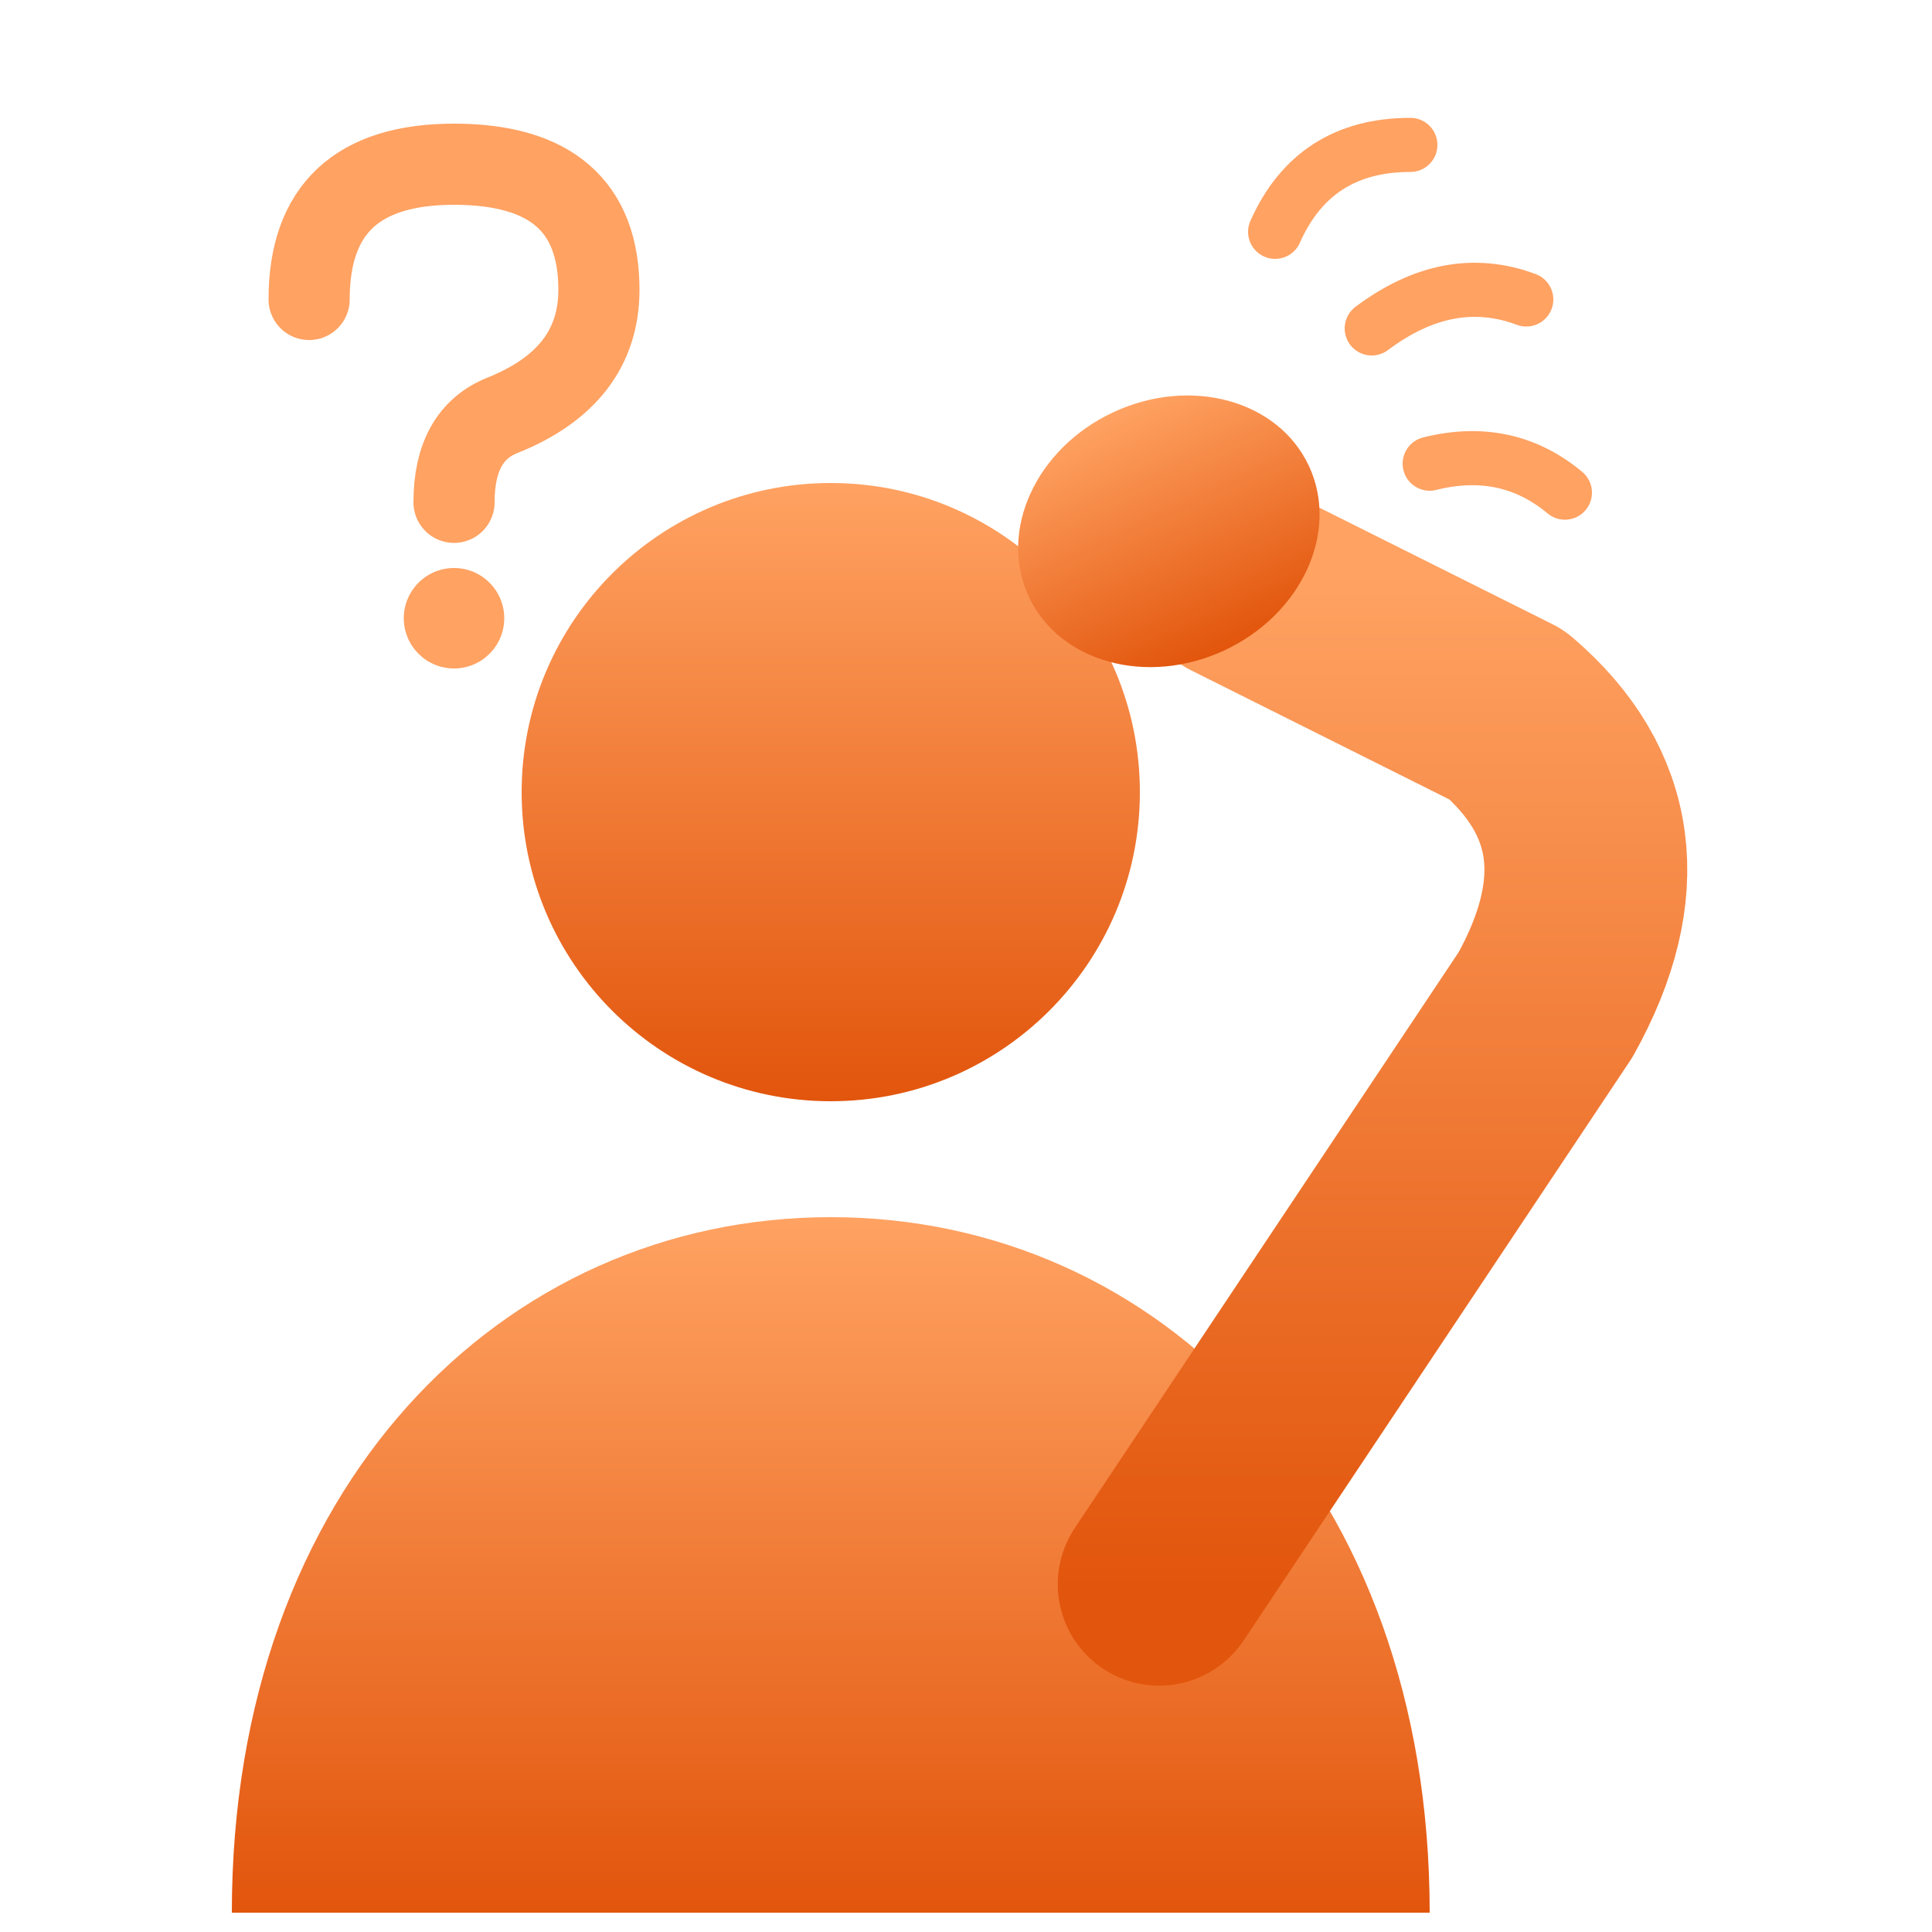
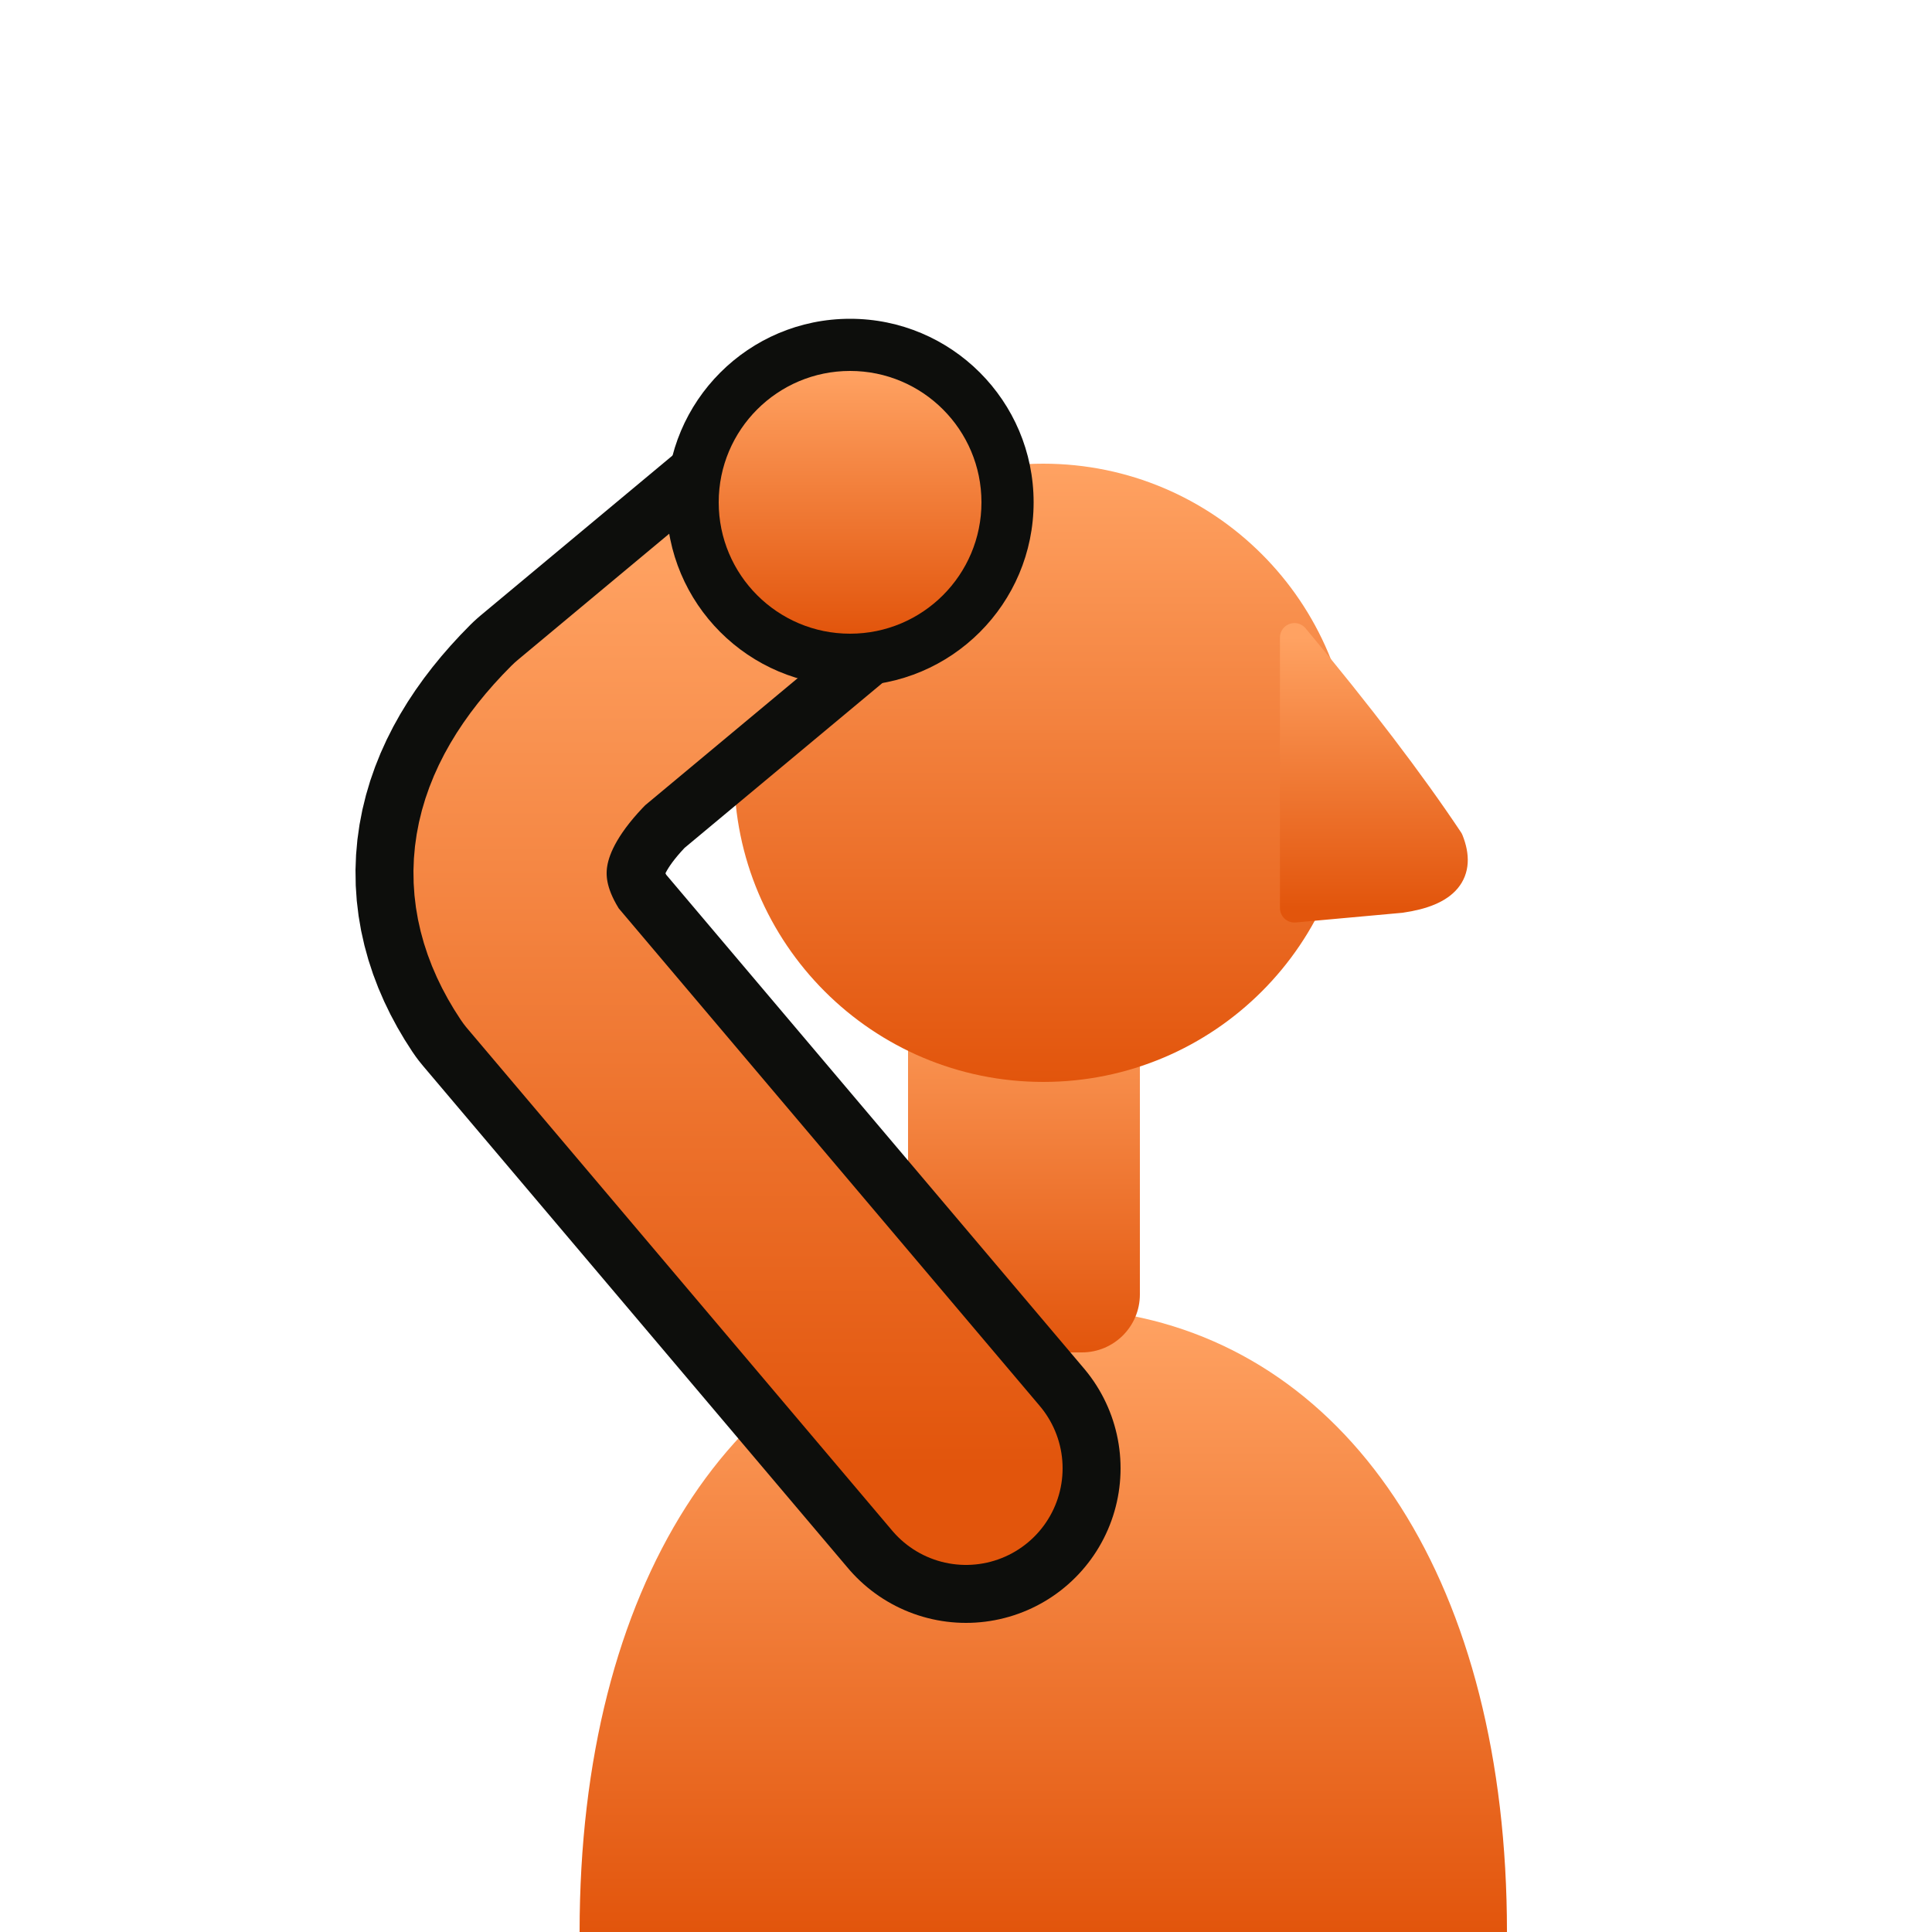
<svg xmlns="http://www.w3.org/2000/svg" viewBox="0 0 100 100">
  <defs>
    <linearGradient id="vg" x1="0" y1="0" x2="0" y2="1">
      <stop offset="0" stop-color="#ffa262" />
      <stop offset="1" stop-color="#e2550c" />
    </linearGradient>
  </defs>
-   <circle cx="43" cy="41" r="16" fill="url(#vg)" />
-   <path d="M12 99 C12 77 26 63 43 63 C60 63 74 77 74 99 Z" fill="url(#vg)" />
-   <path d="M60 82 L80 52 Q85 43 78 37 L64 30" fill="none" stroke="url(#vg)" stroke-width="10.5" stroke-linecap="round" stroke-linejoin="round" />
-   <ellipse cx="60.5" cy="27.5" rx="8" ry="6.8" transform="rotate(-25 60.5 27.5)" fill="url(#vg)" />
-   <g fill="none" stroke="#ffa262" stroke-width="2.8" stroke-linecap="round">
-     <path d="M66 12 q2 -4.5 7 -4.5" />
-     <path d="M71 17 q4 -3 8 -1.5" />
-     <path d="M74 24 q4 -1 7 1.5" />
+   <g fill="url(#vg)" stroke="url(#vg)" stroke-linejoin="round">
+     <path d="M30 100 C30 82 38 70 50 68 L58 68 C70 70 78 82 78 100 Z" stroke-width="0" />
+     <rect x="47" y="50" width="12" height="20" rx="3" stroke-width="0" />
+     <circle cx="54" cy="40" r="16" stroke-width="0" />
+     <path d="M67 33 Q72 39 75 43.5 Q76 46 72.5 46.5 L67 47 Z" stroke-width="1.5" />
  </g>
-   <path d="M16 15.5 q0 -7 7.5 -7 q7.5 0 7.5 6.5 q0 4.5 -5 6.5 q-2.5 1 -2.5 4.5" fill="none" stroke="#ffa262" stroke-width="4.2" stroke-linecap="round" stroke-linejoin="round" />
-   <circle cx="23.5" cy="32" r="2.6" fill="#ffa262" />
+   <g fill="none" stroke-linecap="round" stroke-linejoin="round">
+     <path d="M50 76 L28 50 Q24 44 30 38 L42 28" stroke="#0d0e0c" stroke-width="16" />
+     <path d="M50 76 L28 50 Q24 44 30 38 L42 28" stroke="url(#vg)" stroke-width="10" />
+   </g>
+   <circle cx="44" cy="26" r="9.5" fill="#0d0e0c" />
+   <circle cx="44" cy="26" r="6.8" fill="url(#vg)" />
</svg>
